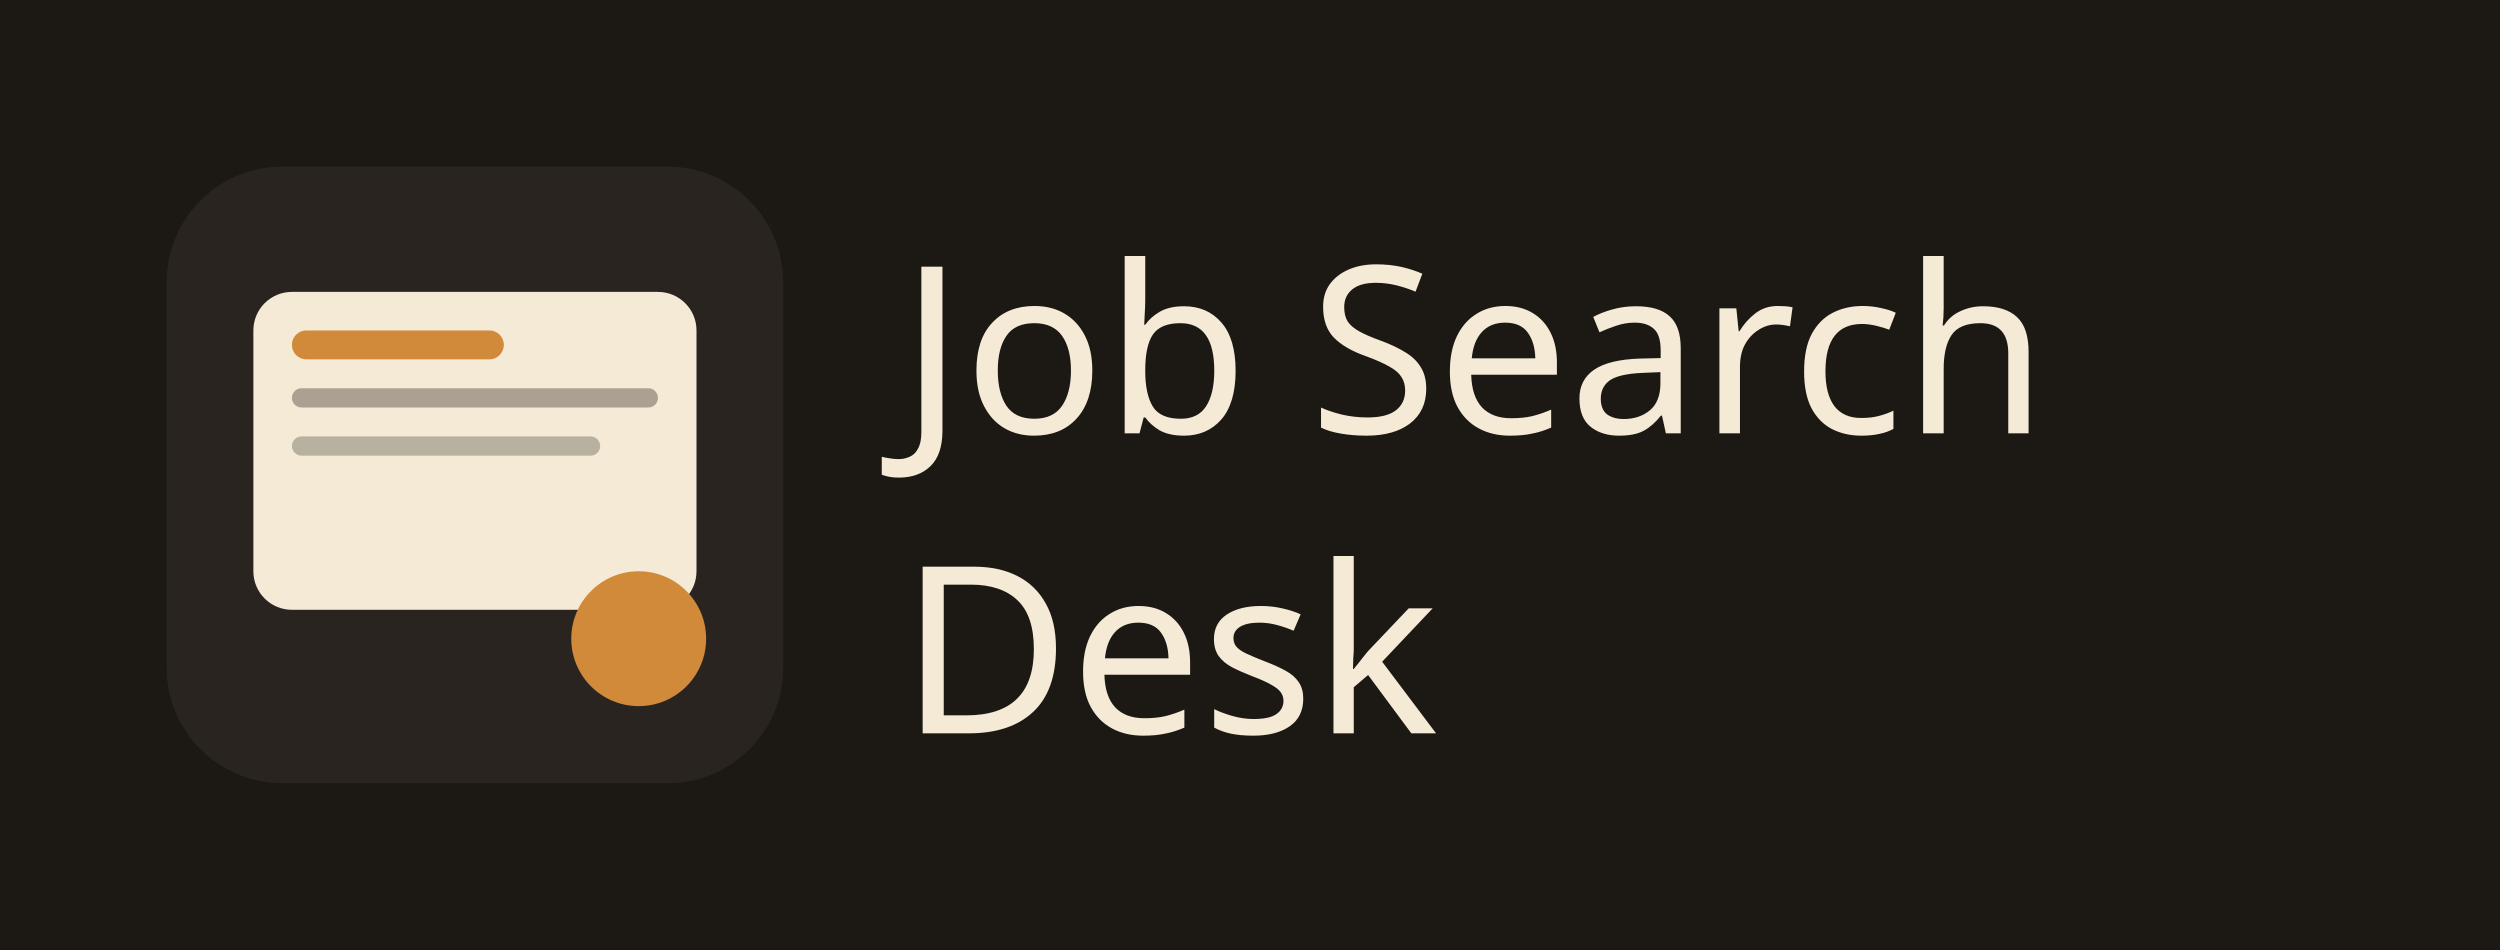
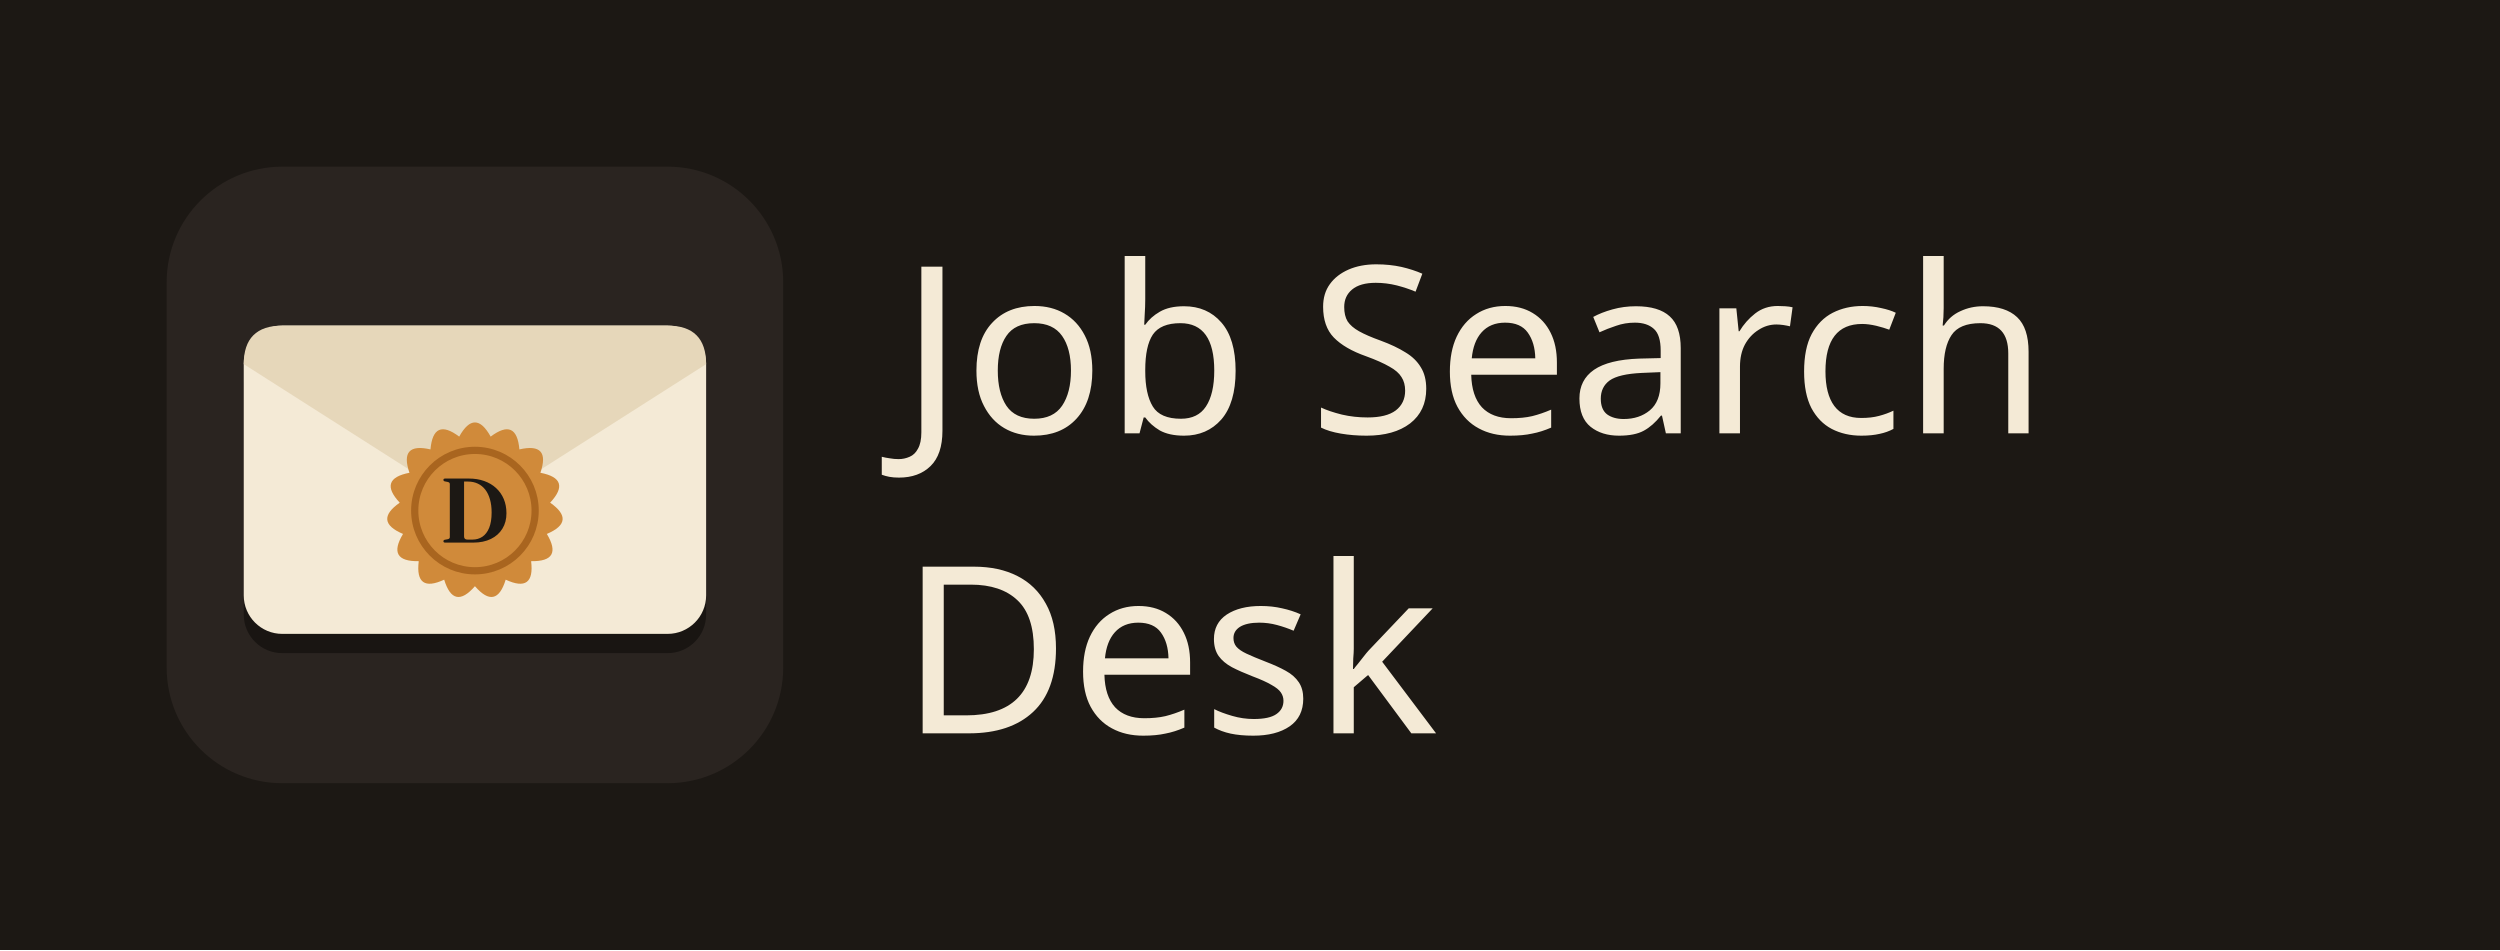
<svg xmlns="http://www.w3.org/2000/svg" width="150" height="57" viewBox="0 0 150 57">
  <rect width="150" height="57" fill="#1c1814" />
  <g transform="translate(10 10) scale(0.1445)">
    <rect width="256" height="256" rx="48" fill="#2a2420" />
-     <rect x="36" y="52" width="184" height="132" rx="16" fill="#f4ead6" />
-     <rect x="52" y="68" width="88" height="12" rx="6" fill="#d08a3a" />
-     <rect x="52" y="92" width="152" height="8" rx="4" fill="#201b16" opacity="0.35" />
-     <rect x="52" y="112" width="128" height="8" rx="4" fill="#201b16" opacity="0.28" />
-     <circle cx="196" cy="196" r="28" fill="#d08a3a" />
+     <rect x="32" y="74" width="192" height="128" rx="16" fill="#0b0907" opacity="0.55" />
+     <rect x="32" y="66" width="192" height="128" rx="16" fill="#f4ead6" />
+     <path d="M32 82Q32 66 48 66H208Q224 66 224 82L138 136.8Q128 144.8 118 136.8Z" fill="#e6d7ba" />
+     <path d="M121.47 112.09Q128 100.31 134.53 112.09Q145.28 103.99 146.46 117.4Q159.57 114.37 155.19 127.1Q168.41 129.67 159.23 139.52Q170.25 147.24 157.86 152.5Q164.79 164.04 151.33 163.81Q152.97 177.17 140.77 171.49Q136.83 184.36 128 174.2Q119.17 184.36 115.23 171.49Q103.03 177.17 104.67 163.81Q91.21 164.04 98.14 152.5Q85.75 147.24 96.77 139.52Q87.59 129.67 100.81 127.1Q96.43 114.37 109.54 117.4Q110.72 103.99 121.47 112.09Z" fill="#d08a3a" />
+     <circle cx="128" cy="142.8" r="25" fill="none" stroke="#a9651f" stroke-width="3" />
+     <path d="M114.91 155.54Q114.91 155.08 115.45 154.92L116.75 154.68Q117.17 154.57 117.37 154.37Q117.57 154.17 117.57 153.83V131.79Q117.57 131.43 117.37 131.23Q117.17 131.03 116.75 130.92L115.44 130.67Q114.91 130.51 114.91 130.05Q114.91 129.79 115.09 129.64Q115.27 129.5 115.64 129.5H125.49Q128.97 129.5 131.84 130.52Q134.7 131.53 136.77 133.44Q138.85 135.34 139.97 137.99Q141.09 140.65 141.09 143.94Q141.09 147.6 139.4 150.33Q137.72 153.07 134.63 154.58Q131.54 156.1 127.31 156.1H115.64Q115.26 156.1 115.09 155.95Q114.91 155.79 114.91 155.54ZM126.97 154.85Q129.32 154.85 131.11 153.65Q132.9 152.45 133.91 149.96Q134.93 147.47 134.93 143.6Q134.93 140.55 134.25 138.17Q133.58 135.78 132.3 134.12Q131.02 132.47 129.2 131.61Q127.39 130.75 125.11 130.75H123.49V153.57Q123.49 154.22 123.86 154.54Q124.23 154.85 124.95 154.85Z" fill="#1c1814" />
  </g>
  <text x="54" y="26" font-family="Fraunces" font-weight="360" font-size="14" fill="#f4ead6">Job Search</text>
  <text x="54" y="44" font-family="Fraunces" font-weight="360" font-size="14" fill="#f4ead6">Desk</text>
</svg>
